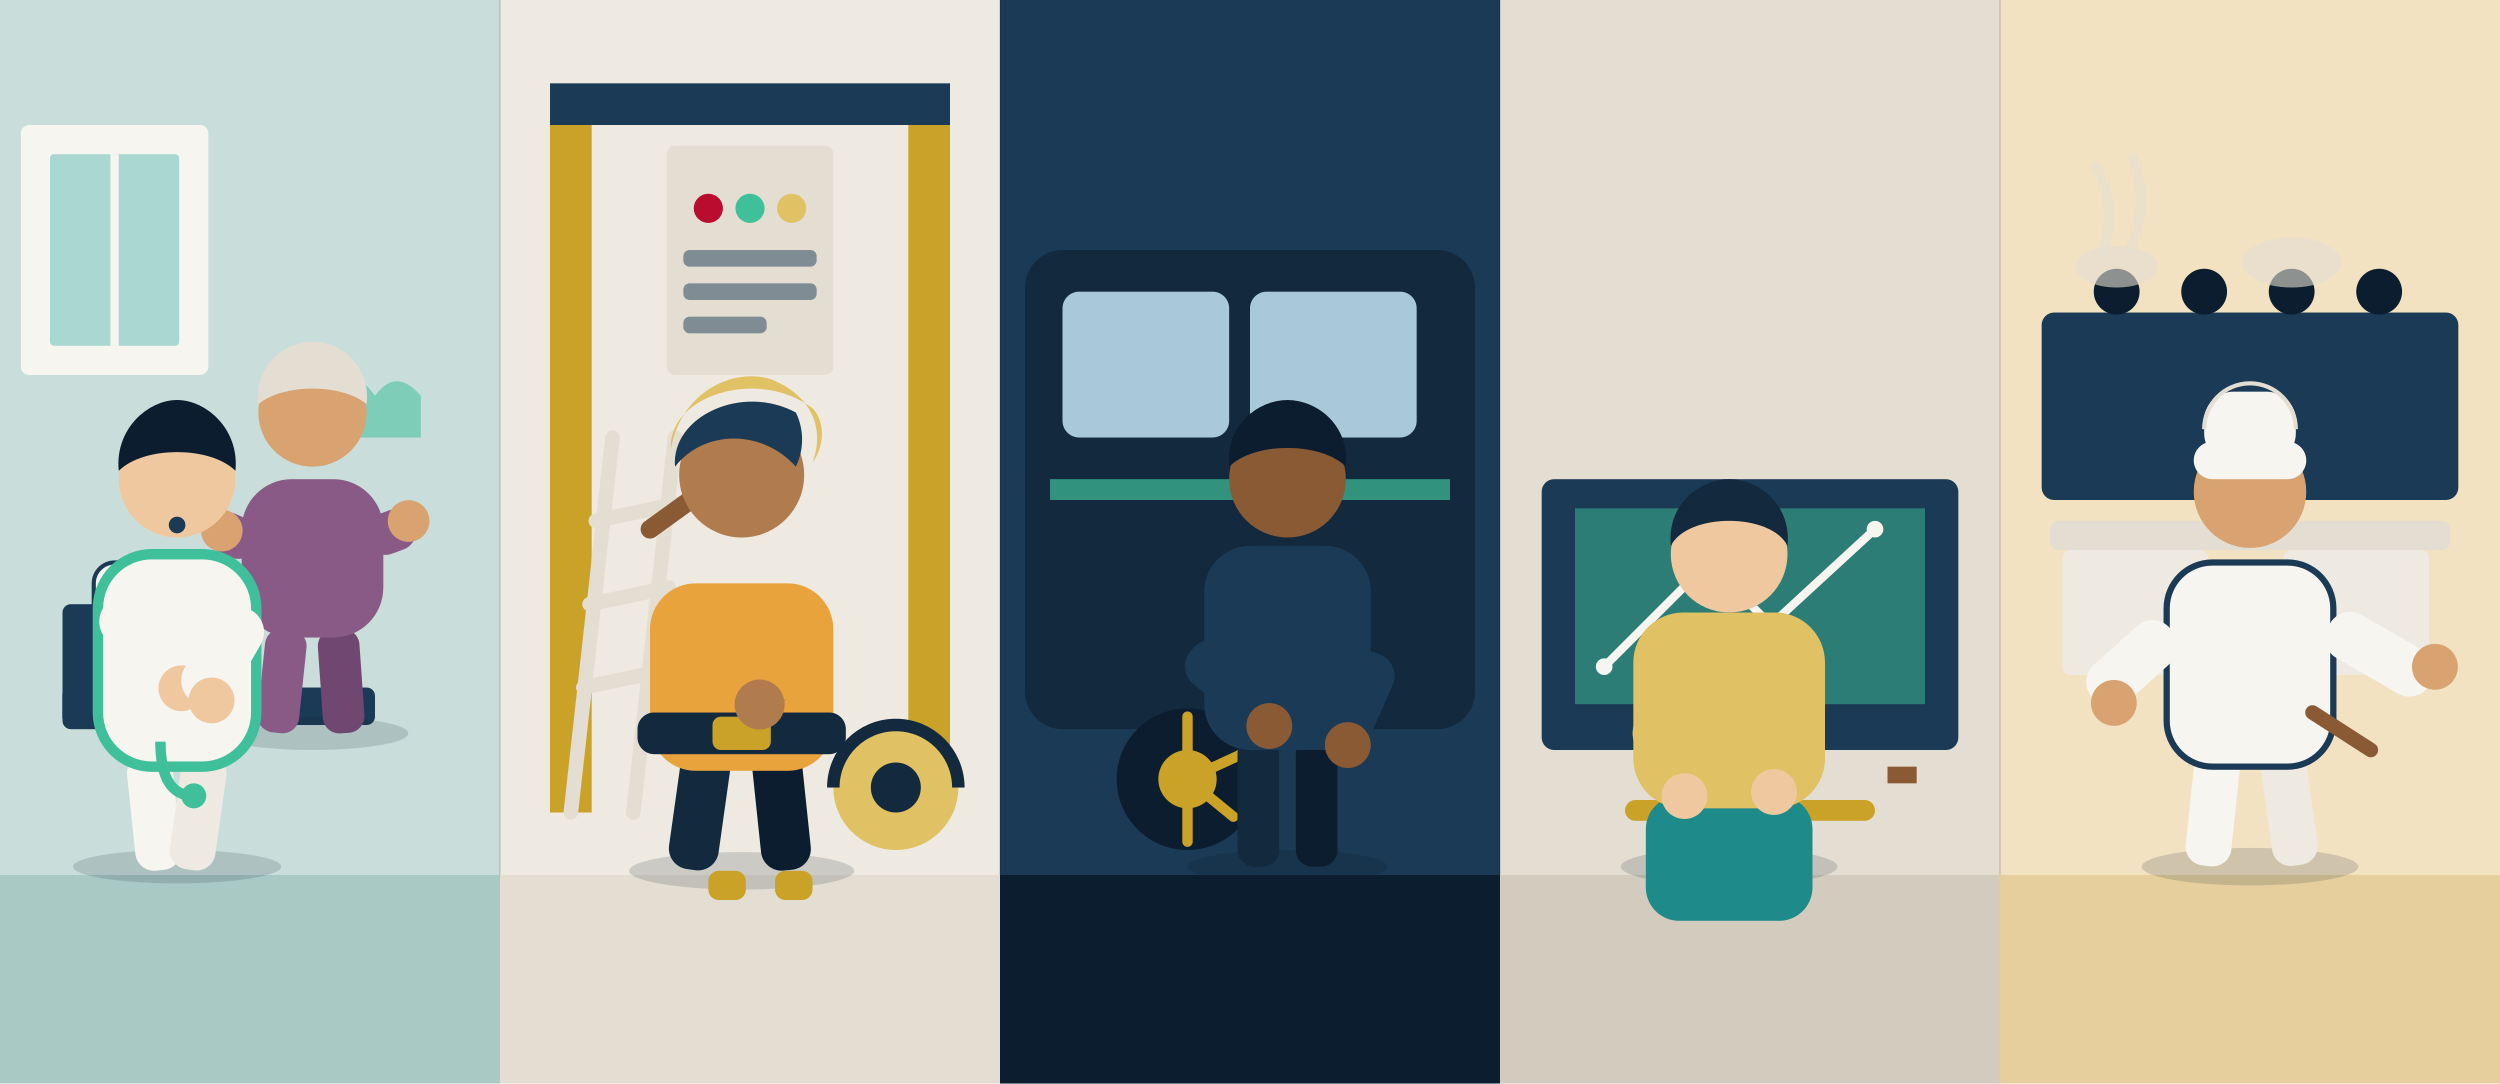
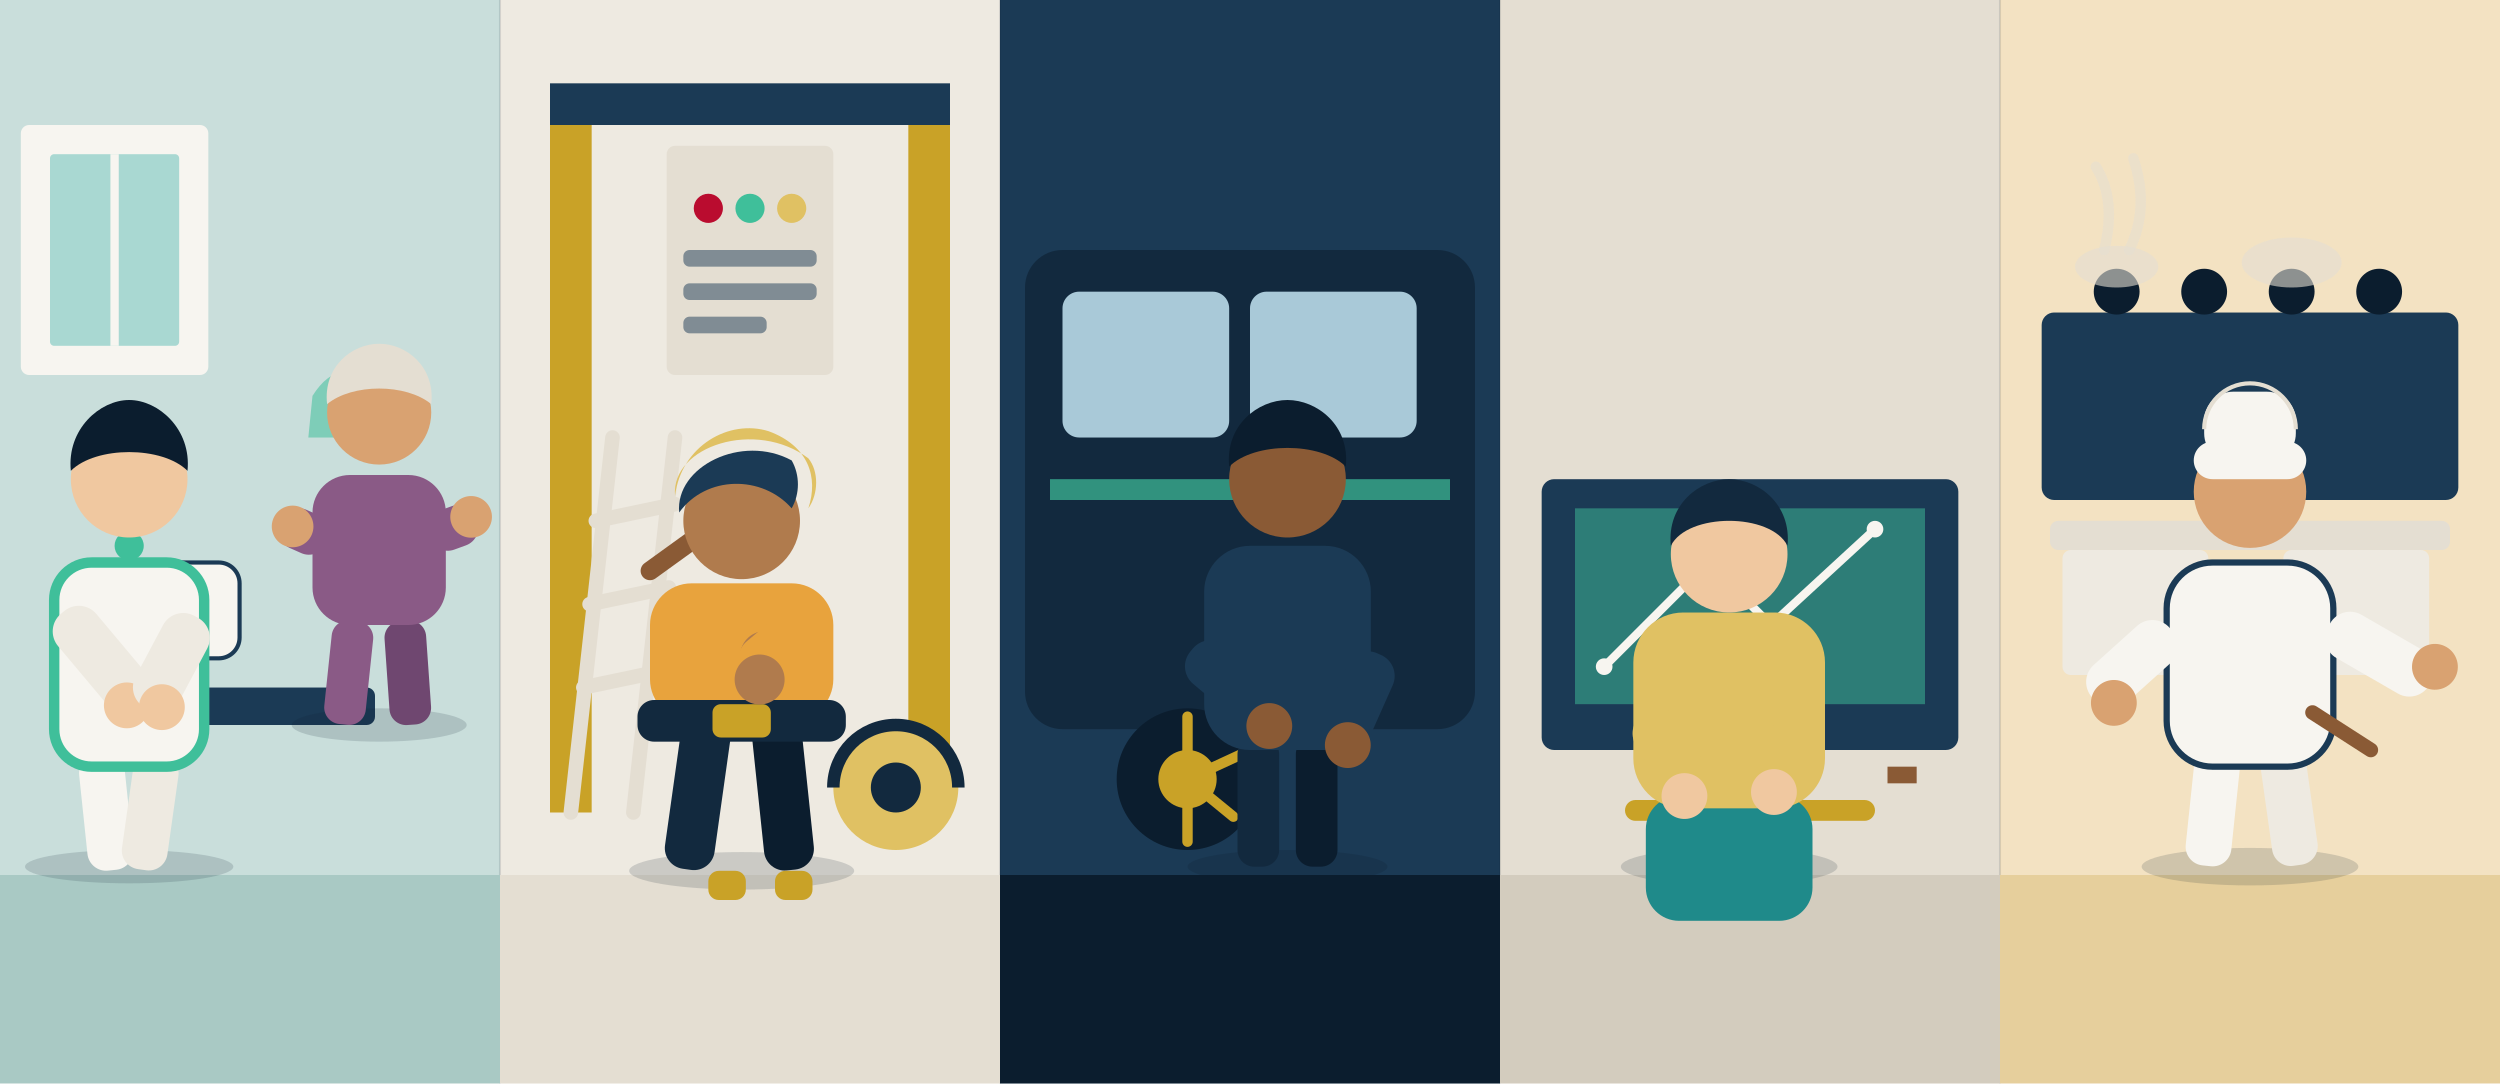
<svg xmlns="http://www.w3.org/2000/svg" viewBox="0 0 1200 520" role="img" aria-label="Five scenes of skilled work in Norway: a nurse caring for an elder in a care home, a woman in a hijab and hard hat working as an electrician, a bus driver at the wheel, an engineer at a desk, and a chef at the pass. Mixed genders and backgrounds, all competent and busy.">
  <defs>
    <linearGradient id="wkSky" x1="0" y1="0" x2="0" y2="1">
      <stop offset="0" stop-color="#eeeae1" />
      <stop offset="1" stop-color="#f7f5f0" />
    </linearGradient>
  </defs>
  <rect x="0" y="0" width="1200" height="520" fill="url(#wkSky)" />
  <rect x="0" y="0" width="240" height="520" fill="#c9dedb" />
  <rect x="240" y="0" width="240" height="520" fill="#eeeae1" />
  <rect x="480" y="0" width="240" height="520" fill="#1b3a55" />
  <rect x="720" y="0" width="240" height="520" fill="#e4ded2" />
  <rect x="960" y="0" width="240" height="520" fill="#f3e2c2" />
  <g stroke="#0b1d2e" stroke-width="1" opacity="0.12">
    <line x1="240" y1="0" x2="240" y2="520" />
    <line x1="480" y1="0" x2="480" y2="520" />
    <line x1="720" y1="0" x2="720" y2="520" />
    <line x1="960" y1="0" x2="960" y2="520" />
  </g>
  <rect x="0" y="420" width="240" height="100" fill="#a9c9c4" />
  <rect x="240" y="420" width="240" height="100" fill="#e4ded2" />
  <rect x="480" y="420" width="240" height="100" fill="#0b1d2e" />
  <rect x="720" y="420" width="240" height="100" fill="#d3ccbe" />
  <rect x="960" y="420" width="240" height="100" fill="#e6cf9c" />
  <g>
    <rect x="10" y="60" width="90" height="120" rx="4" fill="#f7f5f0" />
    <rect x="24" y="74" width="62" height="92" rx="2" fill="#a9d8d2" />
    <line x1="55" y1="74" x2="55" y2="166" stroke="#f7f5f0" stroke-width="4" />
    <path d="M150 190 q14 -22 30 0 q10 -14 22 0 L 202 210 L 148 210 Z" fill="#3fbf9a" opacity="0.55" />
    <rect x="30" y="330" width="150" height="18" rx="4" fill="#1b3a55" />
    <rect x="30" y="290" width="20" height="60" rx="4" fill="#1b3a55" />
    <rect x="45" y="270" width="70" height="46" rx="10" fill="#f7f5f0" />
    <rect x="45" y="270" width="70" height="46" rx="10" fill="none" stroke="#1b3a55" stroke-width="2" />
-     <g transform="translate(150,348)">
-       <ellipse cx="0" cy="4" rx="46" ry="8" fill="#0b1d2e" opacity="0.15" />
+     <g transform="translate(182,344)">
+       <ellipse cx="0" cy="4" rx="42" ry="8" fill="#0b1d2e" opacity="0.15" />
      <g transform="rotate(6 -12 -46)">
        <rect x="-22" y="-46" width="20" height="50" rx="8" fill="#8a5a86" />
      </g>
      <g transform="rotate(-4 12 -46)">
        <rect x="2" y="-46" width="20" height="50" rx="8" fill="#6f4770" />
      </g>
-       <rect x="-34" y="-118" width="68" height="76" rx="24" fill="#8a5a86" />
-       <g transform="rotate(24 -34 -100)">
-         <rect x="-46" y="-100" width="24" height="20" rx="9" fill="#8a5a86" />
-         <circle cx="-40" cy="-90" r="10" fill="#d9a271" />
-       </g>
-       <g transform="rotate(-20 34 -102)">
-         <rect x="22" y="-102" width="24" height="20" rx="9" fill="#8a5a86" />
-         <circle cx="44" cy="-94" r="10" fill="#d9a271" />
-       </g>
-       <circle cx="0" cy="-150" r="26" fill="#d9a271" />
-       <path d="M -26,-154 C -28,-172 -14,-184 0,-184 C 14,-184 28,-172 26,-154 C 14,-164 -14,-164 -26,-154 Z" fill="#e4ded2" />
-     </g>
-     <g transform="translate(85,412)">
+       <rect x="-32" y="-116" width="64" height="72" rx="18" fill="#8a5a86" />
+       <g transform="rotate(24 -32 -98)">
+         <rect x="-44" y="-98" width="24" height="20" rx="9" fill="#8a5a86" />
+         <circle cx="-38" cy="-88" r="10" fill="#d9a271" />
+       </g>
+       <g transform="rotate(-20 32 -100)">
+         <rect x="20" y="-100" width="24" height="20" rx="9" fill="#8a5a86" />
+         <circle cx="42" cy="-92" r="10" fill="#d9a271" />
+       </g>
+       <circle cx="0" cy="-146" r="25" fill="#d9a271" />
+       <path d="M -25,-150 C -27,-168 -13,-179 0,-179 C 13,-179 27,-168 25,-150 C 13,-160 -13,-160 -25,-150 Z" fill="#e4ded2" />
+     </g>
+     <g transform="translate(62,412)">
      <ellipse cx="0" cy="4" rx="50" ry="8" fill="#0b1d2e" opacity="0.15" />
      <g transform="rotate(-6 -14 -50)">
        <rect x="-25" y="-50" width="22" height="56" rx="9" fill="#f7f5f0" />
      </g>
      <g transform="rotate(8 14 -50)">
        <rect x="3" y="-50" width="22" height="56" rx="9" fill="#eeeae1" />
      </g>
-       <rect x="-38" y="-146" width="76" height="102" rx="26" fill="#f7f5f0" />
-       <rect x="-38" y="-146" width="76" height="102" rx="26" fill="none" stroke="#3fbf9a" stroke-width="5" />
-       <g transform="rotate(-46 -34 -122)">
-         <rect x="-46" y="-122" width="26" height="60" rx="12" fill="#f7f5f0" />
-         <circle cx="-38" cy="-68" r="11" fill="#f0c8a0" />
-       </g>
-       <g transform="rotate(30 34 -120)">
-         <rect x="22" y="-120" width="26" height="52" rx="12" fill="#f7f5f0" />
-         <circle cx="41" cy="-73" r="11" fill="#f0c8a0" />
-       </g>
-       <path d="M -8,-56 Q -8,-30 8,-30" stroke="#3fbf9a" stroke-width="5" fill="none" />
-       <circle cx="8" cy="-30" r="6" fill="#3fbf9a" />
+       <rect x="-36" y="-142" width="72" height="98" rx="18" fill="#f7f5f0" />
+       <rect x="-36" y="-142" width="72" height="98" rx="18" fill="none" stroke="#3fbf9a" stroke-width="5" />
+       <g transform="rotate(-40 -32 -118)">
+         <rect x="-44" y="-118" width="24" height="58" rx="11" fill="#eeeae1" />
+         <circle cx="-37" cy="-64" r="11" fill="#f0c8a0" />
+       </g>
+       <g transform="rotate(28 32 -116)">
+         <rect x="20" y="-116" width="24" height="50" rx="11" fill="#eeeae1" />
+         <circle cx="38" cy="-70" r="11" fill="#f0c8a0" />
+       </g>
+       <path d="M -14,-172 Q 0,-160 14,-172" stroke="#3fbf9a" stroke-width="5" fill="none" />
+       <circle cx="0" cy="-150" r="7" fill="#3fbf9a" />
      <circle cx="0" cy="-182" r="28" fill="#f0c8a0" />
      <path d="M -28,-186 C -30,-206 -14,-220 0,-220 C 14,-220 30,-206 28,-186 C 16,-198 -16,-198 -28,-186 Z" fill="#0b1d2e" />
-       <circle cx="0" cy="-160" r="4" fill="#1b3a55" />
    </g>
  </g>
  <g transform="translate(360,0)">
    <rect x="-96" y="40" width="192" height="20" fill="#1b3a55" />
    <rect x="-96" y="60" width="20" height="330" fill="#c9a227" />
    <rect x="76" y="60" width="20" height="330" fill="#c9a227" />
    <rect x="-40" y="70" width="80" height="110" rx="4" fill="#e4ded2" />
    <circle cx="-20" cy="100" r="7" fill="#ba0c2f" />
    <circle cx="0" cy="100" r="7" fill="#3fbf9a" />
    <circle cx="20" cy="100" r="7" fill="#e0c163" />
    <rect x="-32" y="120" width="64" height="8" rx="3" fill="#1b3a55" opacity="0.5" />
    <rect x="-32" y="136" width="64" height="8" rx="3" fill="#1b3a55" opacity="0.5" />
    <rect x="-32" y="152" width="40" height="8" rx="3" fill="#1b3a55" opacity="0.5" />
    <g stroke="#e4ded2" stroke-width="7" stroke-linecap="round">
      <line x1="-86" y1="390" x2="-66" y2="210" />
      <line x1="-56" y1="390" x2="-36" y2="210" />
      <line x1="-80" y1="330" x2="-42" y2="322" />
      <line x1="-77" y1="290" x2="-39" y2="282" />
      <line x1="-74" y1="250" x2="-36" y2="242" />
    </g>
    <g transform="translate(70,378)">
      <circle cx="0" cy="0" r="30" fill="#e0c163" />
      <circle cx="0" cy="0" r="12" fill="#12293e" />
      <path d="M -30,0 A30 30 0 0 1 30,0" fill="none" stroke="#12293e" stroke-width="6" />
    </g>
    <g transform="translate(-4,414)">
      <ellipse cx="0" cy="4" rx="54" ry="9" fill="#0b1d2e" opacity="0.16" />
-       <g transform="rotate(8 -16 -56)">
-         <rect x="-28" y="-56" width="24" height="60" rx="10" fill="#12293e" />
-       </g>
-       <g transform="rotate(-6 16 -56)">
-         <rect x="4" y="-56" width="24" height="60" rx="10" fill="#0b1d2e" />
+       <g transform="rotate(8 -16 -70)">
+         <rect x="-28" y="-70" width="24" height="74" rx="10" fill="#12293e" />
+       </g>
+       <g transform="rotate(-6 16 -70)">
+         <rect x="4" y="-70" width="24" height="74" rx="10" fill="#0b1d2e" />
      </g>
      <rect x="-16" y="4" width="18" height="14" rx="5" fill="#c9a227" />
      <rect x="16" y="4" width="18" height="14" rx="5" fill="#c9a227" />
-       <rect x="-44" y="-134" width="88" height="90" rx="22" fill="#e8a33d" />
-       <rect x="-50" y="-72" width="100" height="20" rx="8" fill="#12293e" />
-       <rect x="-14" y="-70" width="28" height="16" rx="4" fill="#c9a227" />
-       <g transform="rotate(-70 -40 -108)">
-         <rect x="-52" y="-108" width="24" height="58" rx="11" fill="#e8a33d" />
-         <circle cx="-44" cy="-52" r="12" fill="#b07b4d" />
-       </g>
-       <g transform="rotate(50 40 -110)">
-         <rect x="28" y="-110" width="24" height="50" rx="11" fill="#e8a33d" />
-         <circle cx="46" cy="-64" r="12" fill="#b07b4d" />
-       </g>
-       <path d="M -44,-160 L -8,-186" stroke="#8a5a35" stroke-width="9" stroke-linecap="round" />
-       <circle cx="-6" cy="-188" r="8" fill="#8a5a35" />
-       <circle cx="0" cy="-186" r="30" fill="#b07b4d" />
-       <path d="M -32,-190 C -34,-214 0,-230 26,-216 C 30,-208 30,-198 26,-190 C 10,-208 -18,-208 -32,-190 Z" fill="#1b3a55" />
-       <path d="M -34,-198 C -36,-224 8,-238 34,-218 C 40,-212 40,-200 34,-192 C 40,-208 34,-224 14,-232 C -6,-238 -30,-224 -34,-198 Z" fill="#e0c163" />
+       <rect x="-44" y="-134" width="88" height="66" rx="20" fill="#e8a33d" />
+       <rect x="-50" y="-78" width="100" height="20" rx="8" fill="#12293e" />
+       <rect x="-14" y="-76" width="28" height="16" rx="4" fill="#c9a227" />
+       <g transform="rotate(-70 -40 -122)">
+         <rect x="-52" y="-122" width="24" height="58" rx="11" fill="#e8a33d" />
+         <circle cx="-44" cy="-66" r="12" fill="#b07b4d" />
+       </g>
+       <g transform="rotate(50 40 -122)">
+         <rect x="28" y="-122" width="24" height="50" rx="11" fill="#e8a33d" />
+         <circle cx="46" cy="-76" r="12" fill="#b07b4d" />
+       </g>
+       <path d="M -44,-140 L -8,-166" stroke="#8a5a35" stroke-width="9" stroke-linecap="round" />
+       <circle cx="-6" cy="-168" r="8" fill="#8a5a35" />
+       <circle cx="0" cy="-164" r="28" fill="#b07b4d" />
+       <path d="M -30,-168 C -32,-190 0,-206 24,-193 C 28,-186 28,-177 24,-170 C 10,-186 -17,-186 -30,-168 Z" fill="#1b3a55" />
+       <path d="M -32,-176 C -34,-200 7,-213 32,-194 C 37,-188 37,-177 32,-170 C 37,-185 32,-200 13,-207 C -6,-213 -29,-200 -32,-176 Z" fill="#e0c163" />
    </g>
  </g>
  <g transform="translate(600,0)">
    <rect x="-108" y="120" width="216" height="230" rx="18" fill="#12293e" />
    <rect x="-90" y="140" width="80" height="70" rx="8" fill="#a9c9d8" />
    <rect x="0" y="140" width="80" height="70" rx="8" fill="#a9c9d8" />
    <rect x="-96" y="230" width="192" height="10" fill="#3fbf9a" opacity="0.7" />
    <circle cx="-30" cy="374" r="34" fill="#0b1d2e" />
    <circle cx="-30" cy="374" r="14" fill="#c9a227" />
    <path d="M -30,344 L -30,404 M -30,374 L -4,362 M -30,374 L -8,392" stroke="#c9a227" stroke-width="5" stroke-linecap="round" />
    <g transform="translate(18,412)">
      <ellipse cx="0" cy="4" rx="48" ry="8" fill="#0b1d2e" opacity="0.2" />
      <rect x="-24" y="-58" width="20" height="62" rx="8" fill="#12293e" />
      <rect x="4" y="-58" width="20" height="62" rx="8" fill="#0b1d2e" />
      <rect x="-40" y="-150" width="80" height="98" rx="22" fill="#1b3a55" />
      <g transform="rotate(-50 -46 -100)">
        <rect x="-58" y="-100" width="24" height="54" rx="11" fill="#1b3a55" />
        <circle cx="-50" cy="-48" r="11" fill="#8a5a35" />
      </g>
      <g transform="rotate(24 44 -98)">
        <rect x="32" y="-98" width="24" height="50" rx="11" fill="#1b3a55" />
        <circle cx="48" cy="-52" r="11" fill="#8a5a35" />
      </g>
      <circle cx="0" cy="-182" r="28" fill="#8a5a35" />
      <path d="M -28,-188 C -30,-208 -14,-220 0,-220 C 14,-220 30,-208 28,-188 C 16,-200 -16,-200 -28,-188 Z" fill="#0b1d2e" />
    </g>
  </g>
  <g transform="translate(840,0)">
    <rect x="-100" y="230" width="200" height="130" rx="6" fill="#1b3a55" />
    <rect x="-84" y="244" width="168" height="94" fill="#3fbf9a" opacity="0.5" />
    <path d="M -70,320 L -20,270 L 10,300 L 60,254" stroke="#f7f5f0" stroke-width="4" fill="none" />
    <circle cx="-70" cy="320" r="4" fill="#f7f5f0" />
    <circle cx="-20" cy="270" r="4" fill="#f7f5f0" />
    <circle cx="10" cy="300" r="4" fill="#f7f5f0" />
    <circle cx="60" cy="254" r="4" fill="#f7f5f0" />
    <rect x="-6" y="360" width="12" height="24" fill="#12293e" />
    <rect x="-60" y="384" width="120" height="10" rx="5" fill="#c9a227" />
    <rect x="60" y="374" width="26" height="30" rx="4" fill="#e4ded2" />
    <rect x="66" y="368" width="14" height="8" fill="#8a5a35" />
    <g transform="translate(-10,412)">
      <ellipse cx="0" cy="4" rx="52" ry="9" fill="#0b1d2e" opacity="0.16" />
      <rect x="-40" y="-30" width="80" height="60" rx="16" fill="#1f8a8a" />
      <rect x="-46" y="-118" width="92" height="94" rx="24" fill="#e0c163" />
      <g transform="rotate(-30 -40 -70)">
        <rect x="-52" y="-70" width="24" height="46" rx="11" fill="#e0c163" />
        <circle cx="-44" cy="-26" r="11" fill="#f0c8a0" />
      </g>
      <g transform="rotate(34 40 -70)">
        <rect x="28" y="-70" width="24" height="46" rx="11" fill="#e0c163" />
        <circle cx="46" cy="-28" r="11" fill="#f0c8a0" />
      </g>
      <circle cx="0" cy="-146" r="28" fill="#f0c8a0" />
      <path d="M -28,-150 C -30,-170 -14,-182 0,-182 C 14,-182 30,-170 28,-150 C 20,-166 -20,-166 -28,-150 Z" fill="#12293e" />
    </g>
  </g>
  <g transform="translate(1080,0)">
    <rect x="-100" y="150" width="200" height="90" rx="6" fill="#1b3a55" />
    <circle cx="-64" cy="140" r="11" fill="#0b1d2e" />
    <circle cx="-22" cy="140" r="11" fill="#0b1d2e" />
    <circle cx="20" cy="140" r="11" fill="#0b1d2e" />
    <circle cx="62" cy="140" r="11" fill="#0b1d2e" />
    <ellipse cx="-64" cy="128" rx="20" ry="10" fill="#e4ded2" opacity="0.6" />
    <ellipse cx="20" cy="126" rx="24" ry="12" fill="#e4ded2" opacity="0.6" />
    <path d="M -70,120 q6 -24 -4 -40 M -58,120 q10 -20 2 -44" stroke="#e4ded2" stroke-width="5" fill="none" opacity="0.55" stroke-linecap="round" />
    <rect x="-96" y="250" width="192" height="14" rx="4" fill="#e4ded2" />
    <rect x="-90" y="264" width="70" height="60" rx="4" fill="#eeeae1" />
    <rect x="16" y="264" width="70" height="60" rx="4" fill="#eeeae1" />
    <g transform="translate(0,412)">
      <ellipse cx="0" cy="4" rx="52" ry="9" fill="#0b1d2e" opacity="0.16" />
      <g transform="rotate(6 -14 -52)">
        <rect x="-26" y="-52" width="22" height="56" rx="9" fill="#f7f5f0" />
      </g>
      <g transform="rotate(-8 14 -52)">
        <rect x="4" y="-52" width="22" height="56" rx="9" fill="#eeeae1" />
      </g>
      <rect x="-40" y="-142" width="80" height="98" rx="22" fill="#f7f5f0" />
      <rect x="-40" y="-142" width="80" height="98" rx="22" fill="none" stroke="#1b3a55" stroke-width="3" />
      <g transform="rotate(48 -38 -110)">
        <rect x="-50" y="-110" width="24" height="50" rx="11" fill="#f7f5f0" />
        <circle cx="-30" cy="-66" r="11" fill="#d9a271" />
      </g>
      <g transform="rotate(-60 38 -112)">
        <rect x="26" y="-112" width="24" height="56" rx="11" fill="#f7f5f0" />
        <circle cx="46" cy="-58" r="11" fill="#d9a271" />
      </g>
      <path d="M 30,-70 L 58,-52" stroke="#8a5a35" stroke-width="7" stroke-linecap="round" />
      <circle cx="0" cy="-176" r="27" fill="#d9a271" />
      <rect x="-22" y="-224" width="44" height="34" rx="14" fill="#f7f5f0" />
      <rect x="-27" y="-200" width="54" height="18" rx="9" fill="#f7f5f0" />
      <path d="M -22,-206 a22 22 0 0 1 44 0" fill="none" stroke="#e4ded2" stroke-width="2" />
    </g>
  </g>
</svg>
